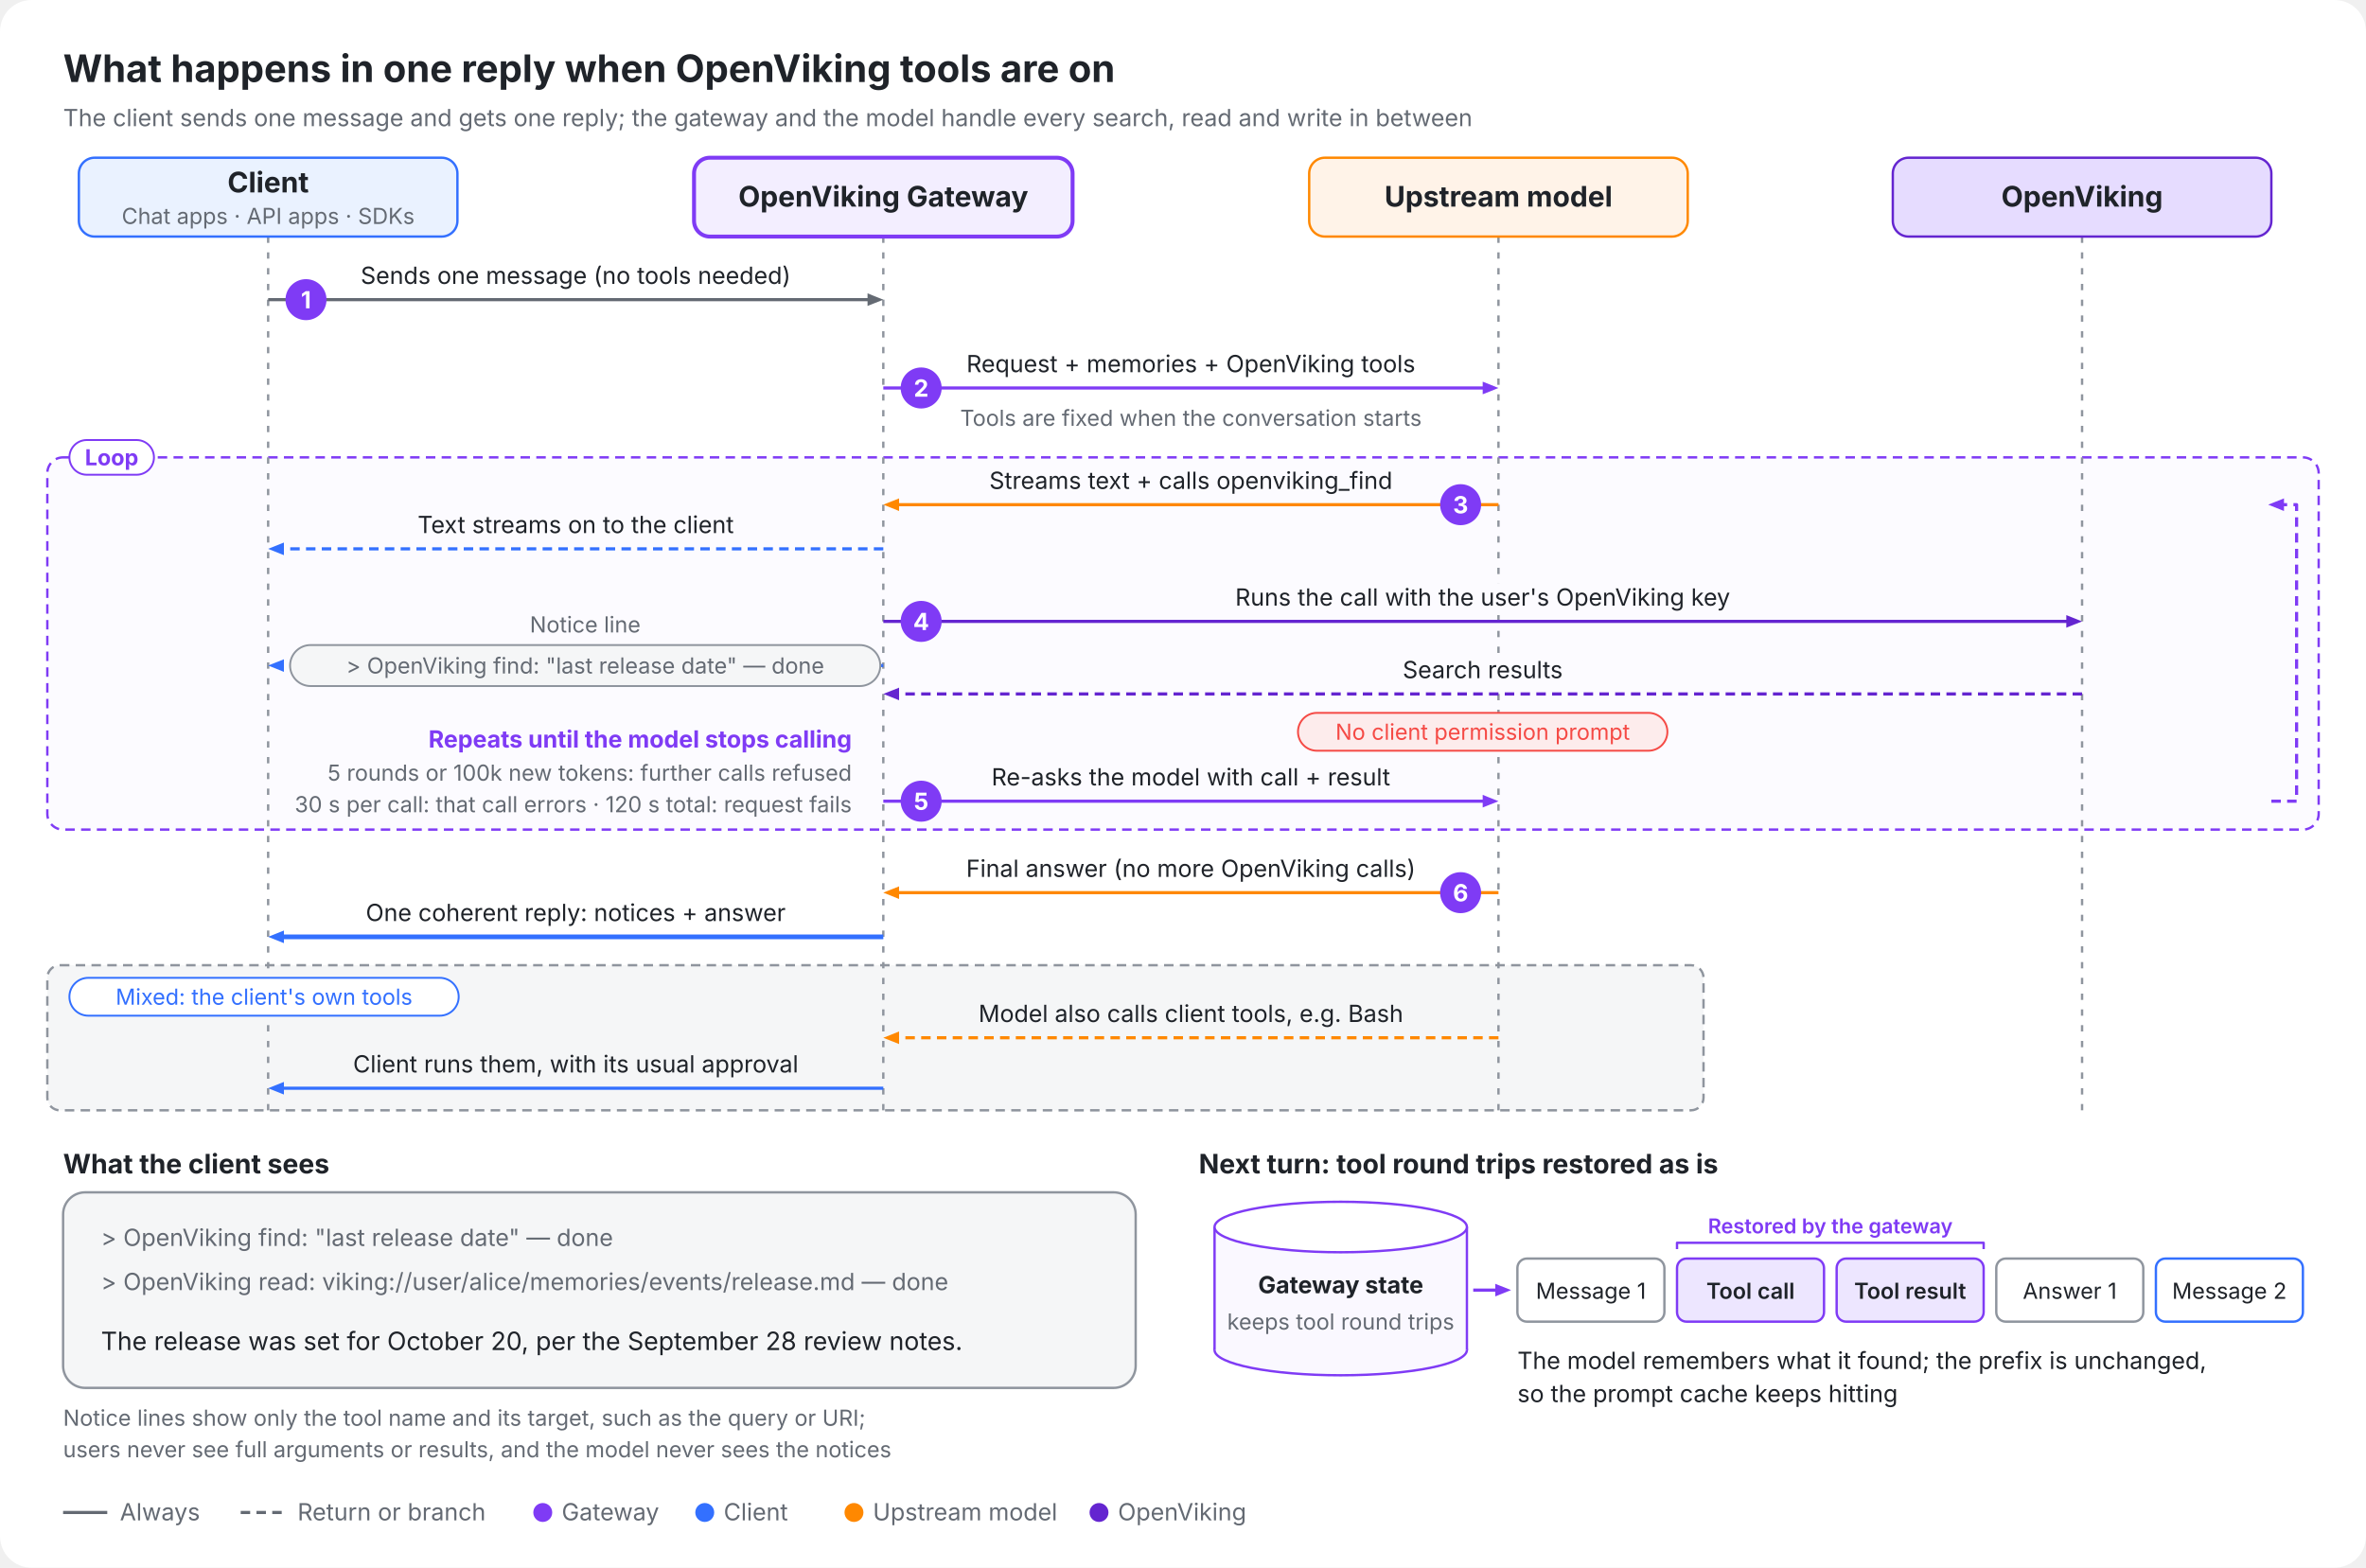
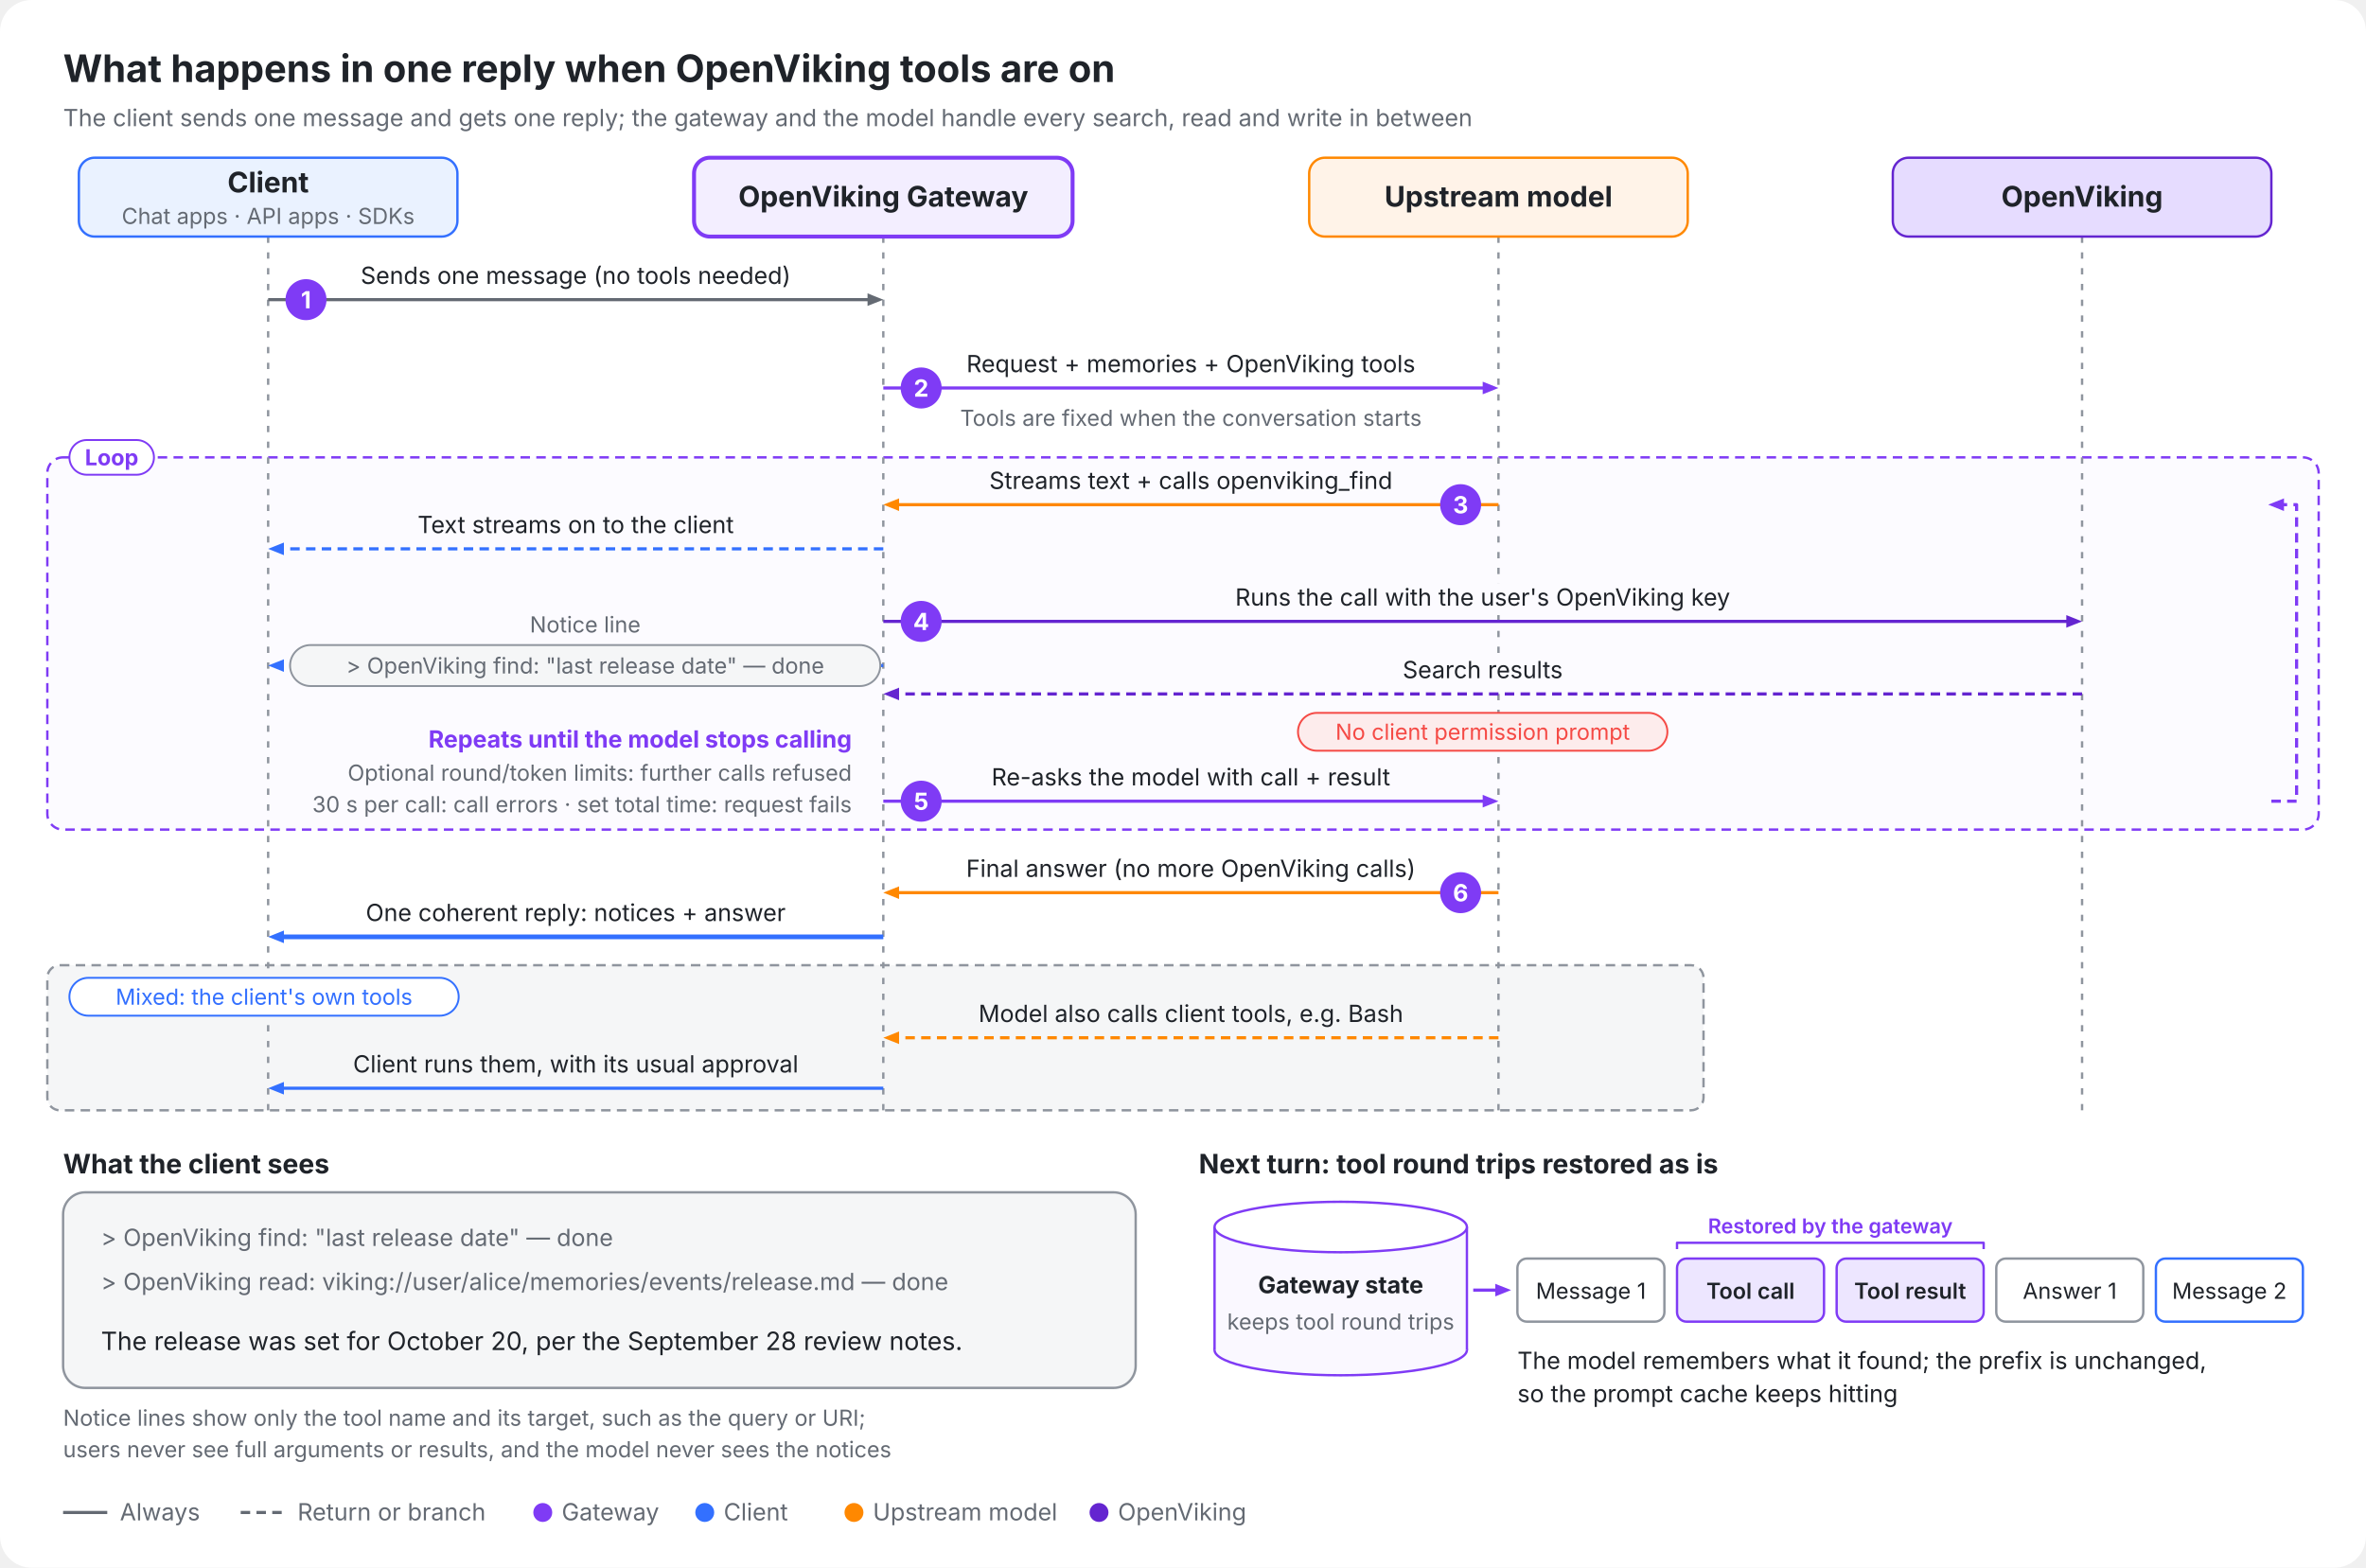
<svg xmlns="http://www.w3.org/2000/svg" width="1500" height="994" viewBox="0 0 1500 994">
  <rect x="0" y="0" width="1500" height="994" rx="20" fill="#FFFFFF" />
  <text x="40" y="52" font-family="Inter, -apple-system, BlinkMacSystemFont, 'Segoe UI', 'PingFang SC', 'Hiragino Sans GB', 'Microsoft YaHei', 'Noto Sans SC', 'Noto Sans CJK SC', sans-serif" font-size="24" font-weight="700" fill="#1F2329" text-anchor="start">What happens in one reply when OpenViking tools are on</text>
  <text x="40" y="80" font-family="Inter, -apple-system, BlinkMacSystemFont, 'Segoe UI', 'PingFang SC', 'Hiragino Sans GB', 'Microsoft YaHei', 'Noto Sans SC', 'Noto Sans CJK SC', sans-serif" font-size="15" font-weight="400" fill="#646A73" text-anchor="start">The client sends one message and gets one reply; the gateway and the model handle every search, read and write in between</text>
  <rect x="30" y="290" width="1440" height="236" rx="10" fill="#FCFBFF" stroke="#7F3BF5" stroke-width="1.5" stroke-dasharray="6 4" />
  <rect x="30" y="612" width="1050" height="92" rx="8" fill="#F5F6F7" stroke="#8F959E" stroke-width="1.5" stroke-dasharray="6 4" />
  <polyline points="170,150 170,706" fill="none" stroke="#8F959E" stroke-width="1.5" stroke-linejoin="round" stroke-dasharray="4 6" />
  <polyline points="560,150 560,706" fill="none" stroke="#8F959E" stroke-width="1.5" stroke-linejoin="round" stroke-dasharray="4 6" />
  <polyline points="950,150 950,706" fill="none" stroke="#8F959E" stroke-width="1.5" stroke-linejoin="round" stroke-dasharray="4 6" />
  <polyline points="1320,150 1320,706" fill="none" stroke="#8F959E" stroke-width="1.5" stroke-linejoin="round" stroke-dasharray="4 6" />
  <rect x="50" y="100" width="240" height="50" rx="10" fill="#EAF2FF" stroke="#3370FF" stroke-width="1.5" />
  <text x="170" y="122" font-family="Inter, -apple-system, BlinkMacSystemFont, 'Segoe UI', 'PingFang SC', 'Hiragino Sans GB', 'Microsoft YaHei', 'Noto Sans SC', 'Noto Sans CJK SC', sans-serif" font-size="18" font-weight="700" fill="#1F2329" text-anchor="middle">Client</text>
  <text x="170" y="142" font-family="Inter, -apple-system, BlinkMacSystemFont, 'Segoe UI', 'PingFang SC', 'Hiragino Sans GB', 'Microsoft YaHei', 'Noto Sans SC', 'Noto Sans CJK SC', sans-serif" font-size="14" font-weight="400" fill="#646A73" text-anchor="middle">Chat apps · API apps · SDKs</text>
  <rect x="440" y="100" width="240" height="50" rx="10" fill="#F3EEFF" stroke="#7F3BF5" stroke-width="2.5" />
  <text x="560" y="131" font-family="Inter, -apple-system, BlinkMacSystemFont, 'Segoe UI', 'PingFang SC', 'Hiragino Sans GB', 'Microsoft YaHei', 'Noto Sans SC', 'Noto Sans CJK SC', sans-serif" font-size="18" font-weight="700" fill="#1F2329" text-anchor="middle">OpenViking Gateway</text>
  <rect x="830" y="100" width="240" height="50" rx="10" fill="#FFF3E8" stroke="#FF8800" stroke-width="1.5" />
  <text x="950" y="131" font-family="Inter, -apple-system, BlinkMacSystemFont, 'Segoe UI', 'PingFang SC', 'Hiragino Sans GB', 'Microsoft YaHei', 'Noto Sans SC', 'Noto Sans CJK SC', sans-serif" font-size="18" font-weight="700" fill="#1F2329" text-anchor="middle">Upstream model</text>
  <rect x="1200" y="100" width="240" height="50" rx="10" fill="#E6DCFF" stroke="#6425D0" stroke-width="1.5" />
  <text x="1320" y="131" font-family="Inter, -apple-system, BlinkMacSystemFont, 'Segoe UI', 'PingFang SC', 'Hiragino Sans GB', 'Microsoft YaHei', 'Noto Sans SC', 'Noto Sans CJK SC', sans-serif" font-size="18" font-weight="700" fill="#1F2329" text-anchor="middle">OpenViking</text>
  <polyline points="170,190 551,190" fill="none" stroke="#646A73" stroke-width="2" stroke-linejoin="round" />
  <polygon points="560,190 550,194 550,186" fill="#646A73" />
  <rect x="215.75" y="165.75" width="298.5" height="19.5" rx="3" fill="#FFFFFF" />
  <text x="365" y="180" font-family="Inter, -apple-system, BlinkMacSystemFont, 'Segoe UI', 'PingFang SC', 'Hiragino Sans GB', 'Microsoft YaHei', 'Noto Sans SC', 'Noto Sans CJK SC', sans-serif" font-size="15" font-weight="400" fill="#1F2329" text-anchor="middle">Sends one message (no tools needed)</text>
  <circle cx="194" cy="190" r="13" fill="#7F3BF5" />
  <text x="194" y="195.5" font-family="Inter, -apple-system, BlinkMacSystemFont, 'Segoe UI', 'PingFang SC', 'Hiragino Sans GB', 'Microsoft YaHei', 'Noto Sans SC', 'Noto Sans CJK SC', sans-serif" font-size="15" font-weight="700" fill="#FFFFFF" text-anchor="middle">1</text>
  <polyline points="560,246 941,246" fill="none" stroke="#7F3BF5" stroke-width="2" stroke-linejoin="round" />
  <polygon points="950,246 940,250 940,242" fill="#7F3BF5" />
  <rect x="596.75" y="221.75" width="316.5" height="19.5" rx="3" fill="#FFFFFF" />
  <text x="755" y="236" font-family="Inter, -apple-system, BlinkMacSystemFont, 'Segoe UI', 'PingFang SC', 'Hiragino Sans GB', 'Microsoft YaHei', 'Noto Sans SC', 'Noto Sans CJK SC', sans-serif" font-size="15" font-weight="400" fill="#1F2329" text-anchor="middle">Request + memories + OpenViking tools</text>
  <circle cx="584" cy="246" r="13" fill="#7F3BF5" />
  <text x="584" y="251.5" font-family="Inter, -apple-system, BlinkMacSystemFont, 'Segoe UI', 'PingFang SC', 'Hiragino Sans GB', 'Microsoft YaHei', 'Noto Sans SC', 'Noto Sans CJK SC', sans-serif" font-size="15" font-weight="700" fill="#FFFFFF" text-anchor="middle">2</text>
  <text x="755" y="270" font-family="Inter, -apple-system, BlinkMacSystemFont, 'Segoe UI', 'PingFang SC', 'Hiragino Sans GB', 'Microsoft YaHei', 'Noto Sans SC', 'Noto Sans CJK SC', sans-serif" font-size="14" font-weight="400" fill="#646A73" text-anchor="middle">Tools are fixed when the conversation starts</text>
  <rect x="44" y="279" width="53.6" height="22" rx="11" fill="#FFFFFF" stroke="#7F3BF5" stroke-width="1.2" />
  <text x="70.8" y="295.04" font-family="Inter, -apple-system, BlinkMacSystemFont, 'Segoe UI', 'PingFang SC', 'Hiragino Sans GB', 'Microsoft YaHei', 'Noto Sans SC', 'Noto Sans CJK SC', sans-serif" font-size="14" font-weight="700" fill="#7F3BF5" text-anchor="middle">Loop</text>
  <polyline points="950,320 569,320" fill="none" stroke="#FF8800" stroke-width="2" stroke-linejoin="round" />
  <polygon points="560,320 570,316 570,324" fill="#FF8800" />
  <rect x="599" y="295.75" width="312" height="19.5" rx="3" fill="#FCFBFF" />
  <text x="755" y="310" font-family="Inter, -apple-system, BlinkMacSystemFont, 'Segoe UI', 'PingFang SC', 'Hiragino Sans GB', 'Microsoft YaHei', 'Noto Sans SC', 'Noto Sans CJK SC', sans-serif" font-size="15" font-weight="400" fill="#1F2329" text-anchor="middle">Streams text + calls openviking_find</text>
  <circle cx="926" cy="320" r="13" fill="#7F3BF5" />
  <text x="926" y="325.5" font-family="Inter, -apple-system, BlinkMacSystemFont, 'Segoe UI', 'PingFang SC', 'Hiragino Sans GB', 'Microsoft YaHei', 'Noto Sans SC', 'Noto Sans CJK SC', sans-serif" font-size="15" font-weight="700" fill="#FFFFFF" text-anchor="middle">3</text>
  <polyline points="560,348 179,348" fill="none" stroke="#3370FF" stroke-width="2" stroke-linejoin="round" stroke-dasharray="6 4" />
  <polygon points="170,348 180,344 180,352" fill="#3370FF" />
  <rect x="242.75" y="323.75" width="244.5" height="19.5" rx="3" fill="#FCFBFF" />
  <text x="365" y="338" font-family="Inter, -apple-system, BlinkMacSystemFont, 'Segoe UI', 'PingFang SC', 'Hiragino Sans GB', 'Microsoft YaHei', 'Noto Sans SC', 'Noto Sans CJK SC', sans-serif" font-size="15" font-weight="400" fill="#1F2329" text-anchor="middle">Text streams on to the client</text>
  <polyline points="560,394 1311,394" fill="none" stroke="#6425D0" stroke-width="2" stroke-linejoin="round" />
  <polygon points="1320,394 1310,398 1310,390" fill="#6425D0" />
  <rect x="754.75" y="369.75" width="370.5" height="19.5" rx="3" fill="#FCFBFF" />
  <text x="940" y="384" font-family="Inter, -apple-system, BlinkMacSystemFont, 'Segoe UI', 'PingFang SC', 'Hiragino Sans GB', 'Microsoft YaHei', 'Noto Sans SC', 'Noto Sans CJK SC', sans-serif" font-size="15" font-weight="400" fill="#1F2329" text-anchor="middle">Runs the call with the user's OpenViking key</text>
  <circle cx="584" cy="394" r="13" fill="#7F3BF5" />
  <text x="584" y="399.5" font-family="Inter, -apple-system, BlinkMacSystemFont, 'Segoe UI', 'PingFang SC', 'Hiragino Sans GB', 'Microsoft YaHei', 'Noto Sans SC', 'Noto Sans CJK SC', sans-serif" font-size="15" font-weight="700" fill="#FFFFFF" text-anchor="middle">4</text>
  <polyline points="1320,440 569,440" fill="none" stroke="#6425D0" stroke-width="2" stroke-linejoin="round" stroke-dasharray="6 4" />
  <polygon points="560,440 570,436 570,444" fill="#6425D0" />
  <rect x="876.25" y="415.75" width="127.5" height="19.5" rx="3" fill="#FCFBFF" />
  <text x="940" y="430" font-family="Inter, -apple-system, BlinkMacSystemFont, 'Segoe UI', 'PingFang SC', 'Hiragino Sans GB', 'Microsoft YaHei', 'Noto Sans SC', 'Noto Sans CJK SC', sans-serif" font-size="15" font-weight="400" fill="#1F2329" text-anchor="middle">Search results</text>
  <rect x="822.9" y="452" width="234.2" height="24" rx="12" fill="#FDECEC" stroke="#F54A45" stroke-width="1.2" />
  <text x="940" y="469.04" font-family="Inter, -apple-system, BlinkMacSystemFont, 'Segoe UI', 'PingFang SC', 'Hiragino Sans GB', 'Microsoft YaHei', 'Noto Sans SC', 'Noto Sans CJK SC', sans-serif" font-size="14" font-weight="400" fill="#F54A45" text-anchor="middle">No client permission prompt</text>
  <polyline points="560,422 179,422" fill="none" stroke="#3370FF" stroke-width="2" stroke-linejoin="round" stroke-dasharray="6 4" />
  <polygon points="170,422 180,418 180,426" fill="#3370FF" />
  <rect x="183.9" y="409" width="374.2" height="26" rx="13" fill="#F5F6F7" stroke="#8F959E" stroke-width="1.2" />
  <text x="371" y="427.04" font-family="Inter, -apple-system, BlinkMacSystemFont, 'Segoe UI', 'PingFang SC', 'Hiragino Sans GB', 'Microsoft YaHei', 'Noto Sans SC', 'Noto Sans CJK SC', sans-serif" font-size="14" font-weight="400" fill="#646A73" text-anchor="middle">&gt; OpenViking find: "last release date" — done</text>
  <text x="371" y="401" font-family="Inter, -apple-system, BlinkMacSystemFont, 'Segoe UI', 'PingFang SC', 'Hiragino Sans GB', 'Microsoft YaHei', 'Noto Sans SC', 'Noto Sans CJK SC', sans-serif" font-size="14" font-weight="400" fill="#646A73" text-anchor="middle">Notice line</text>
  <polyline points="560,508 941,508" fill="none" stroke="#7F3BF5" stroke-width="2" stroke-linejoin="round" />
  <polygon points="950,508 940,512 940,504" fill="#7F3BF5" />
  <rect x="603.5" y="483.75" width="303" height="19.5" rx="3" fill="#FCFBFF" />
  <text x="755" y="498" font-family="Inter, -apple-system, BlinkMacSystemFont, 'Segoe UI', 'PingFang SC', 'Hiragino Sans GB', 'Microsoft YaHei', 'Noto Sans SC', 'Noto Sans CJK SC', sans-serif" font-size="15" font-weight="400" fill="#1F2329" text-anchor="middle">Re-asks the model with call + result</text>
  <circle cx="584" cy="508" r="13" fill="#7F3BF5" />
  <text x="584" y="513.5" font-family="Inter, -apple-system, BlinkMacSystemFont, 'Segoe UI', 'PingFang SC', 'Hiragino Sans GB', 'Microsoft YaHei', 'Noto Sans SC', 'Noto Sans CJK SC', sans-serif" font-size="15" font-weight="700" fill="#FFFFFF" text-anchor="middle">5</text>
  <text x="540" y="474" font-family="Inter, -apple-system, BlinkMacSystemFont, 'Segoe UI', 'PingFang SC', 'Hiragino Sans GB', 'Microsoft YaHei', 'Noto Sans SC', 'Noto Sans CJK SC', sans-serif" font-size="15" font-weight="700" fill="#7F3BF5" text-anchor="end">Repeats until the model stops calling</text>
-   <text x="540" y="495" font-family="Inter, -apple-system, BlinkMacSystemFont, 'Segoe UI', 'PingFang SC', 'Hiragino Sans GB', 'Microsoft YaHei', 'Noto Sans SC', 'Noto Sans CJK SC', sans-serif" font-size="14" font-weight="400" fill="#646A73" text-anchor="end">5 rounds or 100k new tokens: further calls refused</text>
-   <text x="540" y="515" font-family="Inter, -apple-system, BlinkMacSystemFont, 'Segoe UI', 'PingFang SC', 'Hiragino Sans GB', 'Microsoft YaHei', 'Noto Sans SC', 'Noto Sans CJK SC', sans-serif" font-size="14" font-weight="400" fill="#646A73" text-anchor="end">30 s per call: that call errors · 120 s total: request fails</text>
+   <text x="540" y="495" font-family="Inter, -apple-system, BlinkMacSystemFont, 'Segoe UI', 'PingFang SC', 'Hiragino Sans GB', 'Microsoft YaHei', 'Noto Sans SC', 'Noto Sans CJK SC', sans-serif" font-size="14" font-weight="400" fill="#646A73" text-anchor="end">Optional round/token limits: further calls refused</text>
+   <text x="540" y="515" font-family="Inter, -apple-system, BlinkMacSystemFont, 'Segoe UI', 'PingFang SC', 'Hiragino Sans GB', 'Microsoft YaHei', 'Noto Sans SC', 'Noto Sans CJK SC', sans-serif" font-size="14" font-weight="400" fill="#646A73" text-anchor="end">30 s per call: call errors · set total time: request fails</text>
  <polyline points="1440,508 1456,508 1456,320 1447,320" fill="none" stroke="#7F3BF5" stroke-width="2" stroke-linejoin="round" stroke-dasharray="6 4" />
  <polygon points="1438,320 1448,316 1448,324" fill="#7F3BF5" />
  <polyline points="950,566 569,566" fill="none" stroke="#FF8800" stroke-width="2" stroke-linejoin="round" />
  <polygon points="560,566 570,562 570,570" fill="#FF8800" />
  <rect x="587.75" y="541.75" width="334.5" height="19.5" rx="3" fill="#FFFFFF" />
  <text x="755" y="556" font-family="Inter, -apple-system, BlinkMacSystemFont, 'Segoe UI', 'PingFang SC', 'Hiragino Sans GB', 'Microsoft YaHei', 'Noto Sans SC', 'Noto Sans CJK SC', sans-serif" font-size="15" font-weight="400" fill="#1F2329" text-anchor="middle">Final answer (no more OpenViking calls)</text>
  <circle cx="926" cy="566" r="13" fill="#7F3BF5" />
  <text x="926" y="571.5" font-family="Inter, -apple-system, BlinkMacSystemFont, 'Segoe UI', 'PingFang SC', 'Hiragino Sans GB', 'Microsoft YaHei', 'Noto Sans SC', 'Noto Sans CJK SC', sans-serif" font-size="15" font-weight="700" fill="#FFFFFF" text-anchor="middle">6</text>
  <polyline points="560,594 179,594" fill="none" stroke="#3370FF" stroke-width="3" stroke-linejoin="round" />
  <polygon points="170,594 180,590 180,598" fill="#3370FF" />
  <rect x="211.25" y="569.75" width="307.5" height="19.5" rx="3" fill="#FFFFFF" />
  <text x="365" y="584" font-family="Inter, -apple-system, BlinkMacSystemFont, 'Segoe UI', 'PingFang SC', 'Hiragino Sans GB', 'Microsoft YaHei', 'Noto Sans SC', 'Noto Sans CJK SC', sans-serif" font-size="15" font-weight="400" fill="#1F2329" text-anchor="middle">One coherent reply: notices + answer</text>
  <rect x="44" y="620" width="246.8" height="24" rx="12" fill="#FFFFFF" stroke="#3370FF" stroke-width="1.2" />
  <text x="167.4" y="637.04" font-family="Inter, -apple-system, BlinkMacSystemFont, 'Segoe UI', 'PingFang SC', 'Hiragino Sans GB', 'Microsoft YaHei', 'Noto Sans SC', 'Noto Sans CJK SC', sans-serif" font-size="14" font-weight="400" fill="#3370FF" text-anchor="middle">Mixed: the client's own tools</text>
  <polyline points="950,658 569,658" fill="none" stroke="#FF8800" stroke-width="2" stroke-linejoin="round" stroke-dasharray="6 4" />
  <polygon points="560,658 570,654 570,662" fill="#FF8800" />
  <rect x="585.5" y="633.75" width="339" height="19.5" rx="3" fill="#F5F6F7" />
  <text x="755" y="648" font-family="Inter, -apple-system, BlinkMacSystemFont, 'Segoe UI', 'PingFang SC', 'Hiragino Sans GB', 'Microsoft YaHei', 'Noto Sans SC', 'Noto Sans CJK SC', sans-serif" font-size="15" font-weight="400" fill="#1F2329" text-anchor="middle">Model also calls client tools, e.g. Bash</text>
  <polyline points="560,690 179,690" fill="none" stroke="#3370FF" stroke-width="2" stroke-linejoin="round" />
  <polygon points="170,690 180,686 180,694" fill="#3370FF" />
  <rect x="191" y="665.75" width="348" height="19.5" rx="3" fill="#F5F6F7" />
  <text x="365" y="680" font-family="Inter, -apple-system, BlinkMacSystemFont, 'Segoe UI', 'PingFang SC', 'Hiragino Sans GB', 'Microsoft YaHei', 'Noto Sans SC', 'Noto Sans CJK SC', sans-serif" font-size="15" font-weight="400" fill="#1F2329" text-anchor="middle">Client runs them, with its usual approval</text>
  <text x="40" y="744" font-family="Inter, -apple-system, BlinkMacSystemFont, 'Segoe UI', 'PingFang SC', 'Hiragino Sans GB', 'Microsoft YaHei', 'Noto Sans SC', 'Noto Sans CJK SC', sans-serif" font-size="17" font-weight="700" fill="#1F2329" text-anchor="start">What the client sees</text>
  <rect x="40" y="756" width="680" height="124" rx="14" fill="#F5F6F7" stroke="#8F959E" stroke-width="1.5" />
  <text x="64" y="790" font-family="Inter, -apple-system, BlinkMacSystemFont, 'Segoe UI', 'PingFang SC', 'Hiragino Sans GB', 'Microsoft YaHei', 'Noto Sans SC', 'Noto Sans CJK SC', sans-serif" font-size="15" font-weight="400" fill="#646A73" text-anchor="start">&gt; OpenViking find: "last release date" — done</text>
  <text x="64" y="818" font-family="Inter, -apple-system, BlinkMacSystemFont, 'Segoe UI', 'PingFang SC', 'Hiragino Sans GB', 'Microsoft YaHei', 'Noto Sans SC', 'Noto Sans CJK SC', sans-serif" font-size="15" font-weight="400" fill="#646A73" text-anchor="start">&gt; OpenViking read: viking://user/alice/memories/events/release.md — done</text>
  <text x="64" y="856" font-family="Inter, -apple-system, BlinkMacSystemFont, 'Segoe UI', 'PingFang SC', 'Hiragino Sans GB', 'Microsoft YaHei', 'Noto Sans SC', 'Noto Sans CJK SC', sans-serif" font-size="16" font-weight="400" fill="#1F2329" text-anchor="start">The release was set for October 20, per the September 28 review notes.</text>
  <text x="40" y="904" font-family="Inter, -apple-system, BlinkMacSystemFont, 'Segoe UI', 'PingFang SC', 'Hiragino Sans GB', 'Microsoft YaHei', 'Noto Sans SC', 'Noto Sans CJK SC', sans-serif" font-size="14" font-weight="400" fill="#646A73" text-anchor="start">Notice lines show only the tool name and its target, such as the query or URI;</text>
  <text x="40" y="924" font-family="Inter, -apple-system, BlinkMacSystemFont, 'Segoe UI', 'PingFang SC', 'Hiragino Sans GB', 'Microsoft YaHei', 'Noto Sans SC', 'Noto Sans CJK SC', sans-serif" font-size="14" font-weight="400" fill="#646A73" text-anchor="start">users never see full arguments or results, and the model never sees the notices</text>
  <text x="760" y="744" font-family="Inter, -apple-system, BlinkMacSystemFont, 'Segoe UI', 'PingFang SC', 'Hiragino Sans GB', 'Microsoft YaHei', 'Noto Sans SC', 'Noto Sans CJK SC', sans-serif" font-size="17" font-weight="700" fill="#1F2329" text-anchor="start">Next turn: tool round trips restored as is</text>
  <ellipse cx="850" cy="856" rx="80" ry="16" fill="#FAF8FF" stroke="#7F3BF5" stroke-width="1.5" />
  <rect x="770" y="778" width="160" height="78" fill="#FAF8FF" stroke="none" />
  <line x1="770" y1="778" x2="770" y2="856" stroke="#7F3BF5" stroke-width="1.5" />
  <line x1="930" y1="778" x2="930" y2="856" stroke="#7F3BF5" stroke-width="1.5" />
  <ellipse cx="850" cy="778" rx="80" ry="16" fill="#FFFFFF" stroke="#7F3BF5" stroke-width="1.5" />
  <text x="850" y="820" font-family="Inter, -apple-system, BlinkMacSystemFont, 'Segoe UI', 'PingFang SC', 'Hiragino Sans GB', 'Microsoft YaHei', 'Noto Sans SC', 'Noto Sans CJK SC', sans-serif" font-size="15" font-weight="700" fill="#1F2329" text-anchor="middle">Gateway state</text>
  <text x="850" y="843" font-family="Inter, -apple-system, BlinkMacSystemFont, 'Segoe UI', 'PingFang SC', 'Hiragino Sans GB', 'Microsoft YaHei', 'Noto Sans SC', 'Noto Sans CJK SC', sans-serif" font-size="14" font-weight="400" fill="#646A73" text-anchor="middle">keeps tool round trips</text>
  <polyline points="934,818 949,818" fill="none" stroke="#7F3BF5" stroke-width="2" stroke-linejoin="round" />
  <polygon points="958,818 948,822 948,814" fill="#7F3BF5" />
  <rect x="962" y="798" width="93.2" height="40" rx="6" fill="#FFFFFF" stroke="#8F959E" stroke-width="1.5" />
  <text x="1008.6" y="823.5" font-family="Inter, -apple-system, BlinkMacSystemFont, 'Segoe UI', 'PingFang SC', 'Hiragino Sans GB', 'Microsoft YaHei', 'Noto Sans SC', 'Noto Sans CJK SC', sans-serif" font-size="14" font-weight="400" fill="#1F2329" text-anchor="middle">Message 1</text>
  <rect x="1063.2" y="798" width="93.2" height="40" rx="6" fill="#EDE6FF" stroke="#7F3BF5" stroke-width="1.5" />
  <text x="1109.8" y="823.5" font-family="Inter, -apple-system, BlinkMacSystemFont, 'Segoe UI', 'PingFang SC', 'Hiragino Sans GB', 'Microsoft YaHei', 'Noto Sans SC', 'Noto Sans CJK SC', sans-serif" font-size="14" font-weight="600" fill="#1F2329" text-anchor="middle">Tool call</text>
  <rect x="1164.4" y="798" width="93.2" height="40" rx="6" fill="#EDE6FF" stroke="#7F3BF5" stroke-width="1.5" />
  <text x="1211" y="823.5" font-family="Inter, -apple-system, BlinkMacSystemFont, 'Segoe UI', 'PingFang SC', 'Hiragino Sans GB', 'Microsoft YaHei', 'Noto Sans SC', 'Noto Sans CJK SC', sans-serif" font-size="14" font-weight="600" fill="#1F2329" text-anchor="middle">Tool result</text>
  <rect x="1265.6" y="798" width="93.2" height="40" rx="6" fill="#FFFFFF" stroke="#8F959E" stroke-width="1.5" />
  <text x="1312.2" y="823.5" font-family="Inter, -apple-system, BlinkMacSystemFont, 'Segoe UI', 'PingFang SC', 'Hiragino Sans GB', 'Microsoft YaHei', 'Noto Sans SC', 'Noto Sans CJK SC', sans-serif" font-size="14" font-weight="400" fill="#1F2329" text-anchor="middle">Answer 1</text>
  <rect x="1366.8" y="798" width="93.2" height="40" rx="6" fill="#FFFFFF" stroke="#3370FF" stroke-width="1.5" />
  <text x="1413.4" y="823.5" font-family="Inter, -apple-system, BlinkMacSystemFont, 'Segoe UI', 'PingFang SC', 'Hiragino Sans GB', 'Microsoft YaHei', 'Noto Sans SC', 'Noto Sans CJK SC', sans-serif" font-size="14" font-weight="400" fill="#1F2329" text-anchor="middle">Message 2</text>
  <polyline points="1063.2,792 1063.2,788 1257.6,788 1257.6,792" fill="none" stroke="#7F3BF5" stroke-width="1.5" stroke-linejoin="round" />
  <text x="1160.4" y="782" font-family="Inter, -apple-system, BlinkMacSystemFont, 'Segoe UI', 'PingFang SC', 'Hiragino Sans GB', 'Microsoft YaHei', 'Noto Sans SC', 'Noto Sans CJK SC', sans-serif" font-size="13" font-weight="600" fill="#7F3BF5" text-anchor="middle">Restored by the gateway</text>
  <text x="962" y="868" font-family="Inter, -apple-system, BlinkMacSystemFont, 'Segoe UI', 'PingFang SC', 'Hiragino Sans GB', 'Microsoft YaHei', 'Noto Sans SC', 'Noto Sans CJK SC', sans-serif" font-size="15" font-weight="400" fill="#1F2329" text-anchor="start">The model remembers what it found; the prefix is unchanged,</text>
  <text x="962" y="889" font-family="Inter, -apple-system, BlinkMacSystemFont, 'Segoe UI', 'PingFang SC', 'Hiragino Sans GB', 'Microsoft YaHei', 'Noto Sans SC', 'Noto Sans CJK SC', sans-serif" font-size="15" font-weight="400" fill="#1F2329" text-anchor="start">so the prompt cache keeps hitting</text>
  <polyline points="40,959 68,959" fill="none" stroke="#646A73" stroke-width="2" stroke-linejoin="round" />
  <text x="76" y="964" font-family="Inter, -apple-system, BlinkMacSystemFont, 'Segoe UI', 'PingFang SC', 'Hiragino Sans GB', 'Microsoft YaHei', 'Noto Sans SC', 'Noto Sans CJK SC', sans-serif" font-size="15" font-weight="400" fill="#646A73" text-anchor="start">Always</text>
  <polyline points="152.6,959 180.6,959" fill="none" stroke="#646A73" stroke-width="2" stroke-linejoin="round" stroke-dasharray="6 4" />
  <text x="188.6" y="964" font-family="Inter, -apple-system, BlinkMacSystemFont, 'Segoe UI', 'PingFang SC', 'Hiragino Sans GB', 'Microsoft YaHei', 'Noto Sans SC', 'Noto Sans CJK SC', sans-serif" font-size="15" font-weight="400" fill="#646A73" text-anchor="start">Return or branch</text>
  <circle cx="344.1" cy="959" r="6" fill="#7F3BF5" />
  <text x="356.1" y="964" font-family="Inter, -apple-system, BlinkMacSystemFont, 'Segoe UI', 'PingFang SC', 'Hiragino Sans GB', 'Microsoft YaHei', 'Noto Sans SC', 'Noto Sans CJK SC', sans-serif" font-size="15" font-weight="400" fill="#646A73" text-anchor="start">Gateway</text>
  <circle cx="446.8" cy="959" r="6" fill="#3370FF" />
  <text x="458.8" y="964" font-family="Inter, -apple-system, BlinkMacSystemFont, 'Segoe UI', 'PingFang SC', 'Hiragino Sans GB', 'Microsoft YaHei', 'Noto Sans SC', 'Noto Sans CJK SC', sans-serif" font-size="15" font-weight="400" fill="#646A73" text-anchor="start">Client</text>
  <circle cx="541.4" cy="959" r="6" fill="#FF8800" />
  <text x="553.4" y="964" font-family="Inter, -apple-system, BlinkMacSystemFont, 'Segoe UI', 'PingFang SC', 'Hiragino Sans GB', 'Microsoft YaHei', 'Noto Sans SC', 'Noto Sans CJK SC', sans-serif" font-size="15" font-weight="400" fill="#646A73" text-anchor="start">Upstream model</text>
  <circle cx="696.75" cy="959" r="6" fill="#6425D0" />
  <text x="708.75" y="964" font-family="Inter, -apple-system, BlinkMacSystemFont, 'Segoe UI', 'PingFang SC', 'Hiragino Sans GB', 'Microsoft YaHei', 'Noto Sans SC', 'Noto Sans CJK SC', sans-serif" font-size="15" font-weight="400" fill="#646A73" text-anchor="start">OpenViking</text>
</svg>
